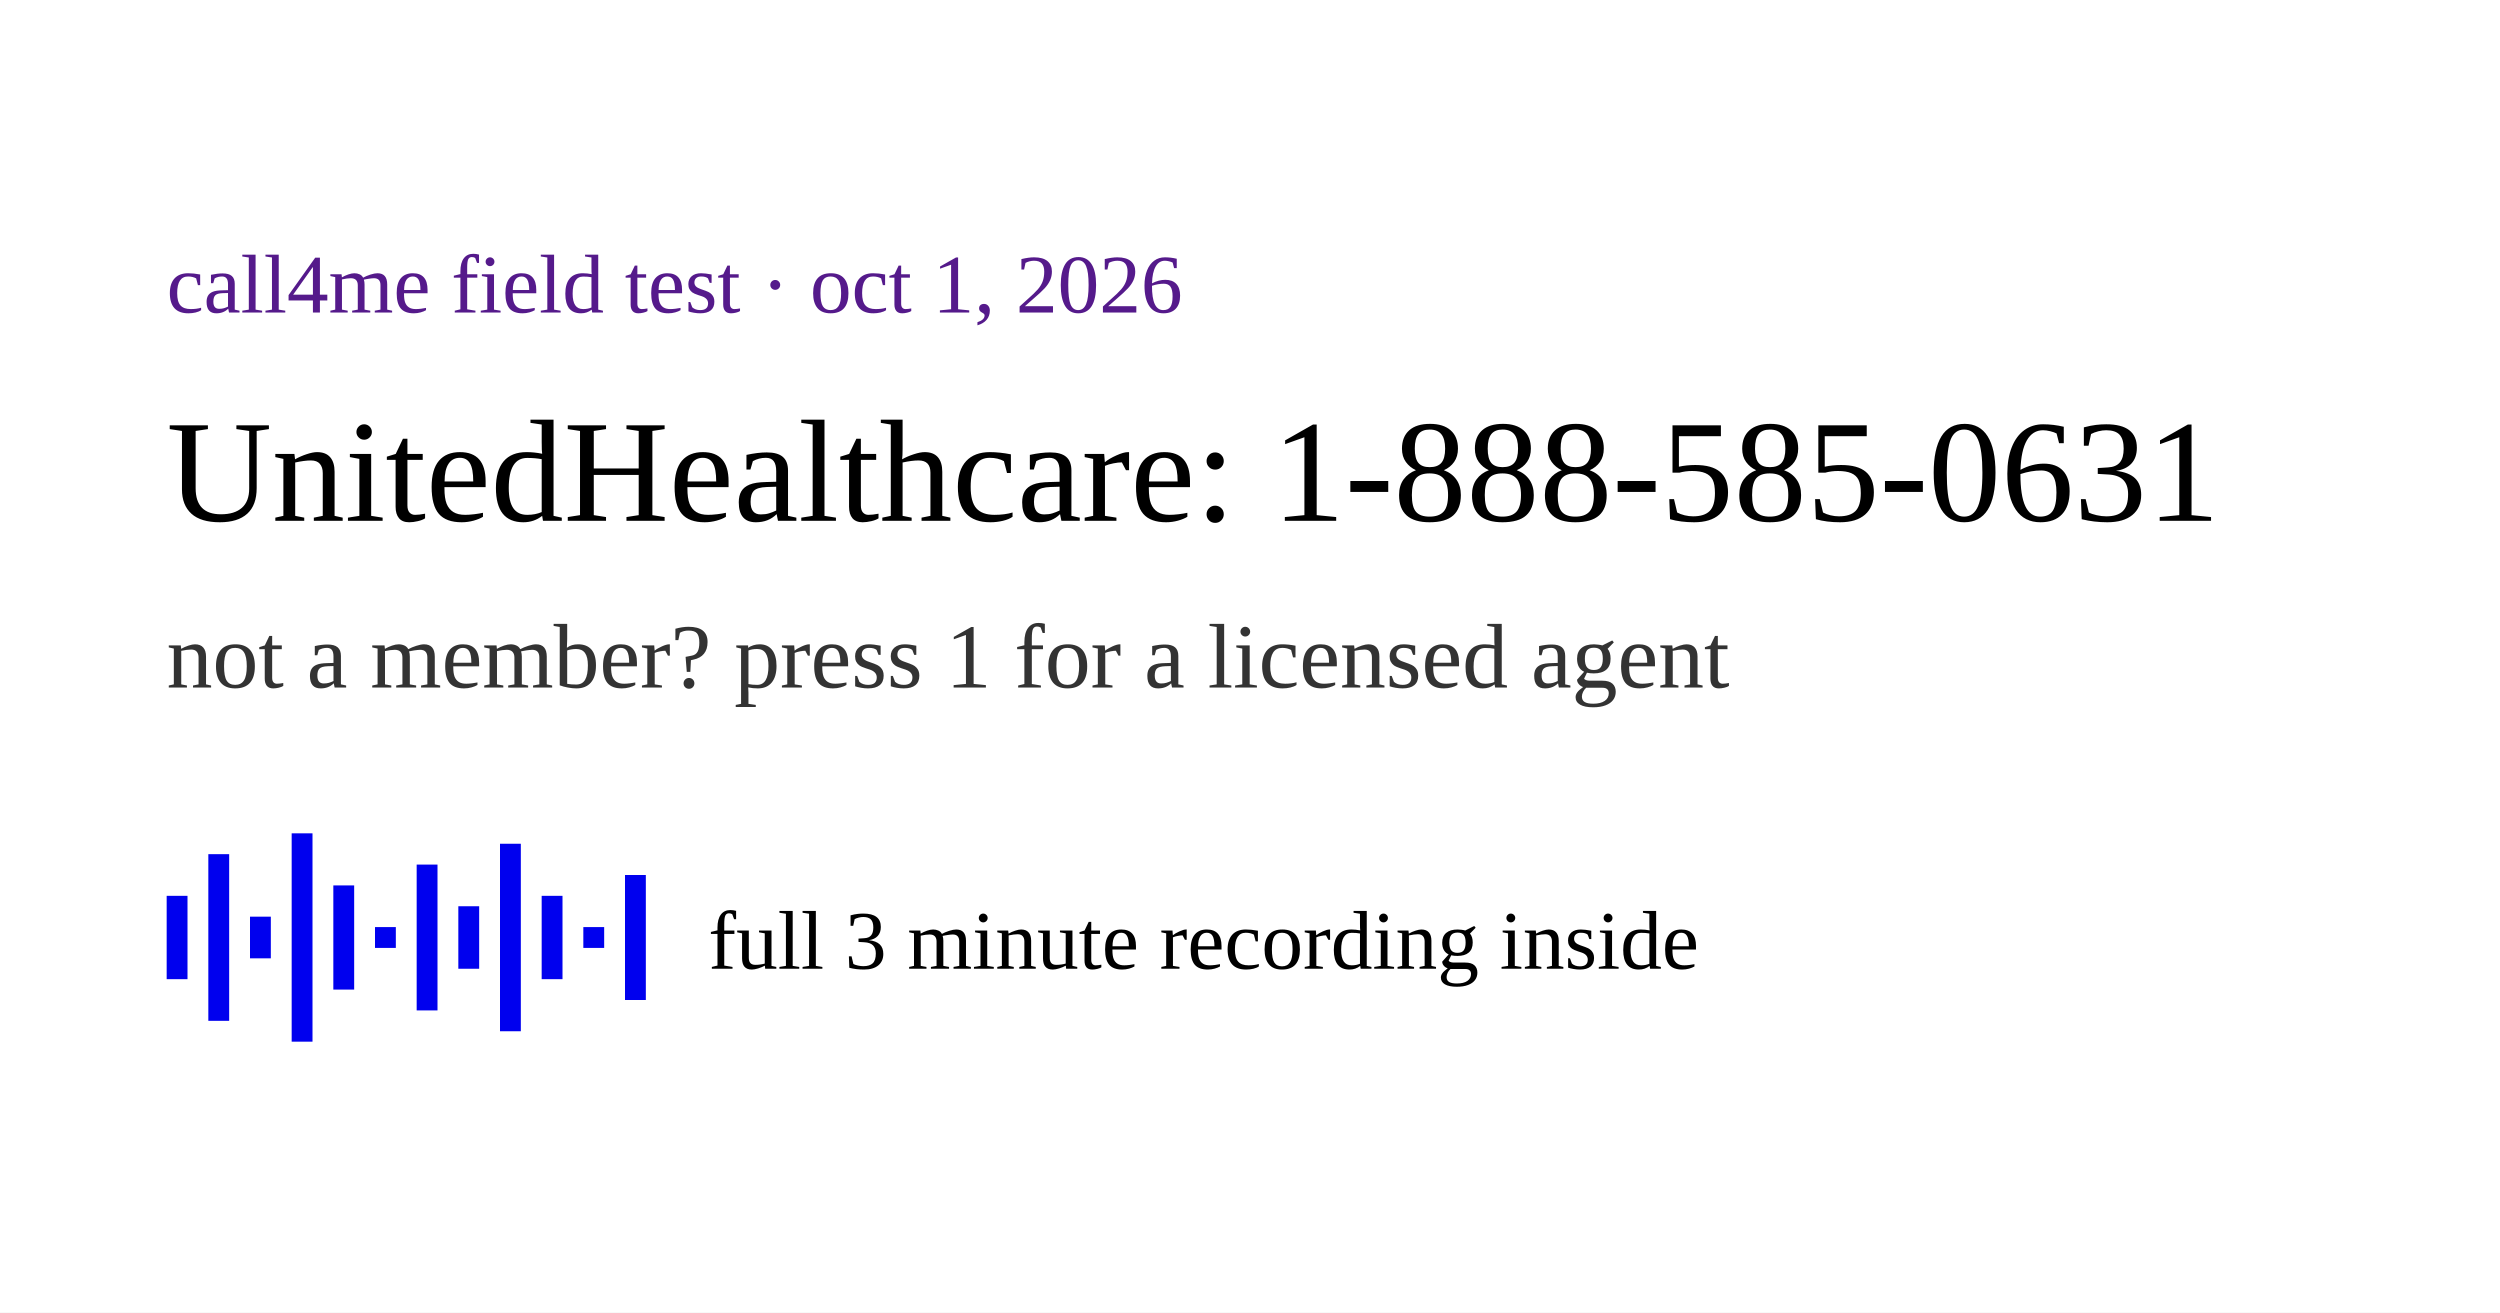
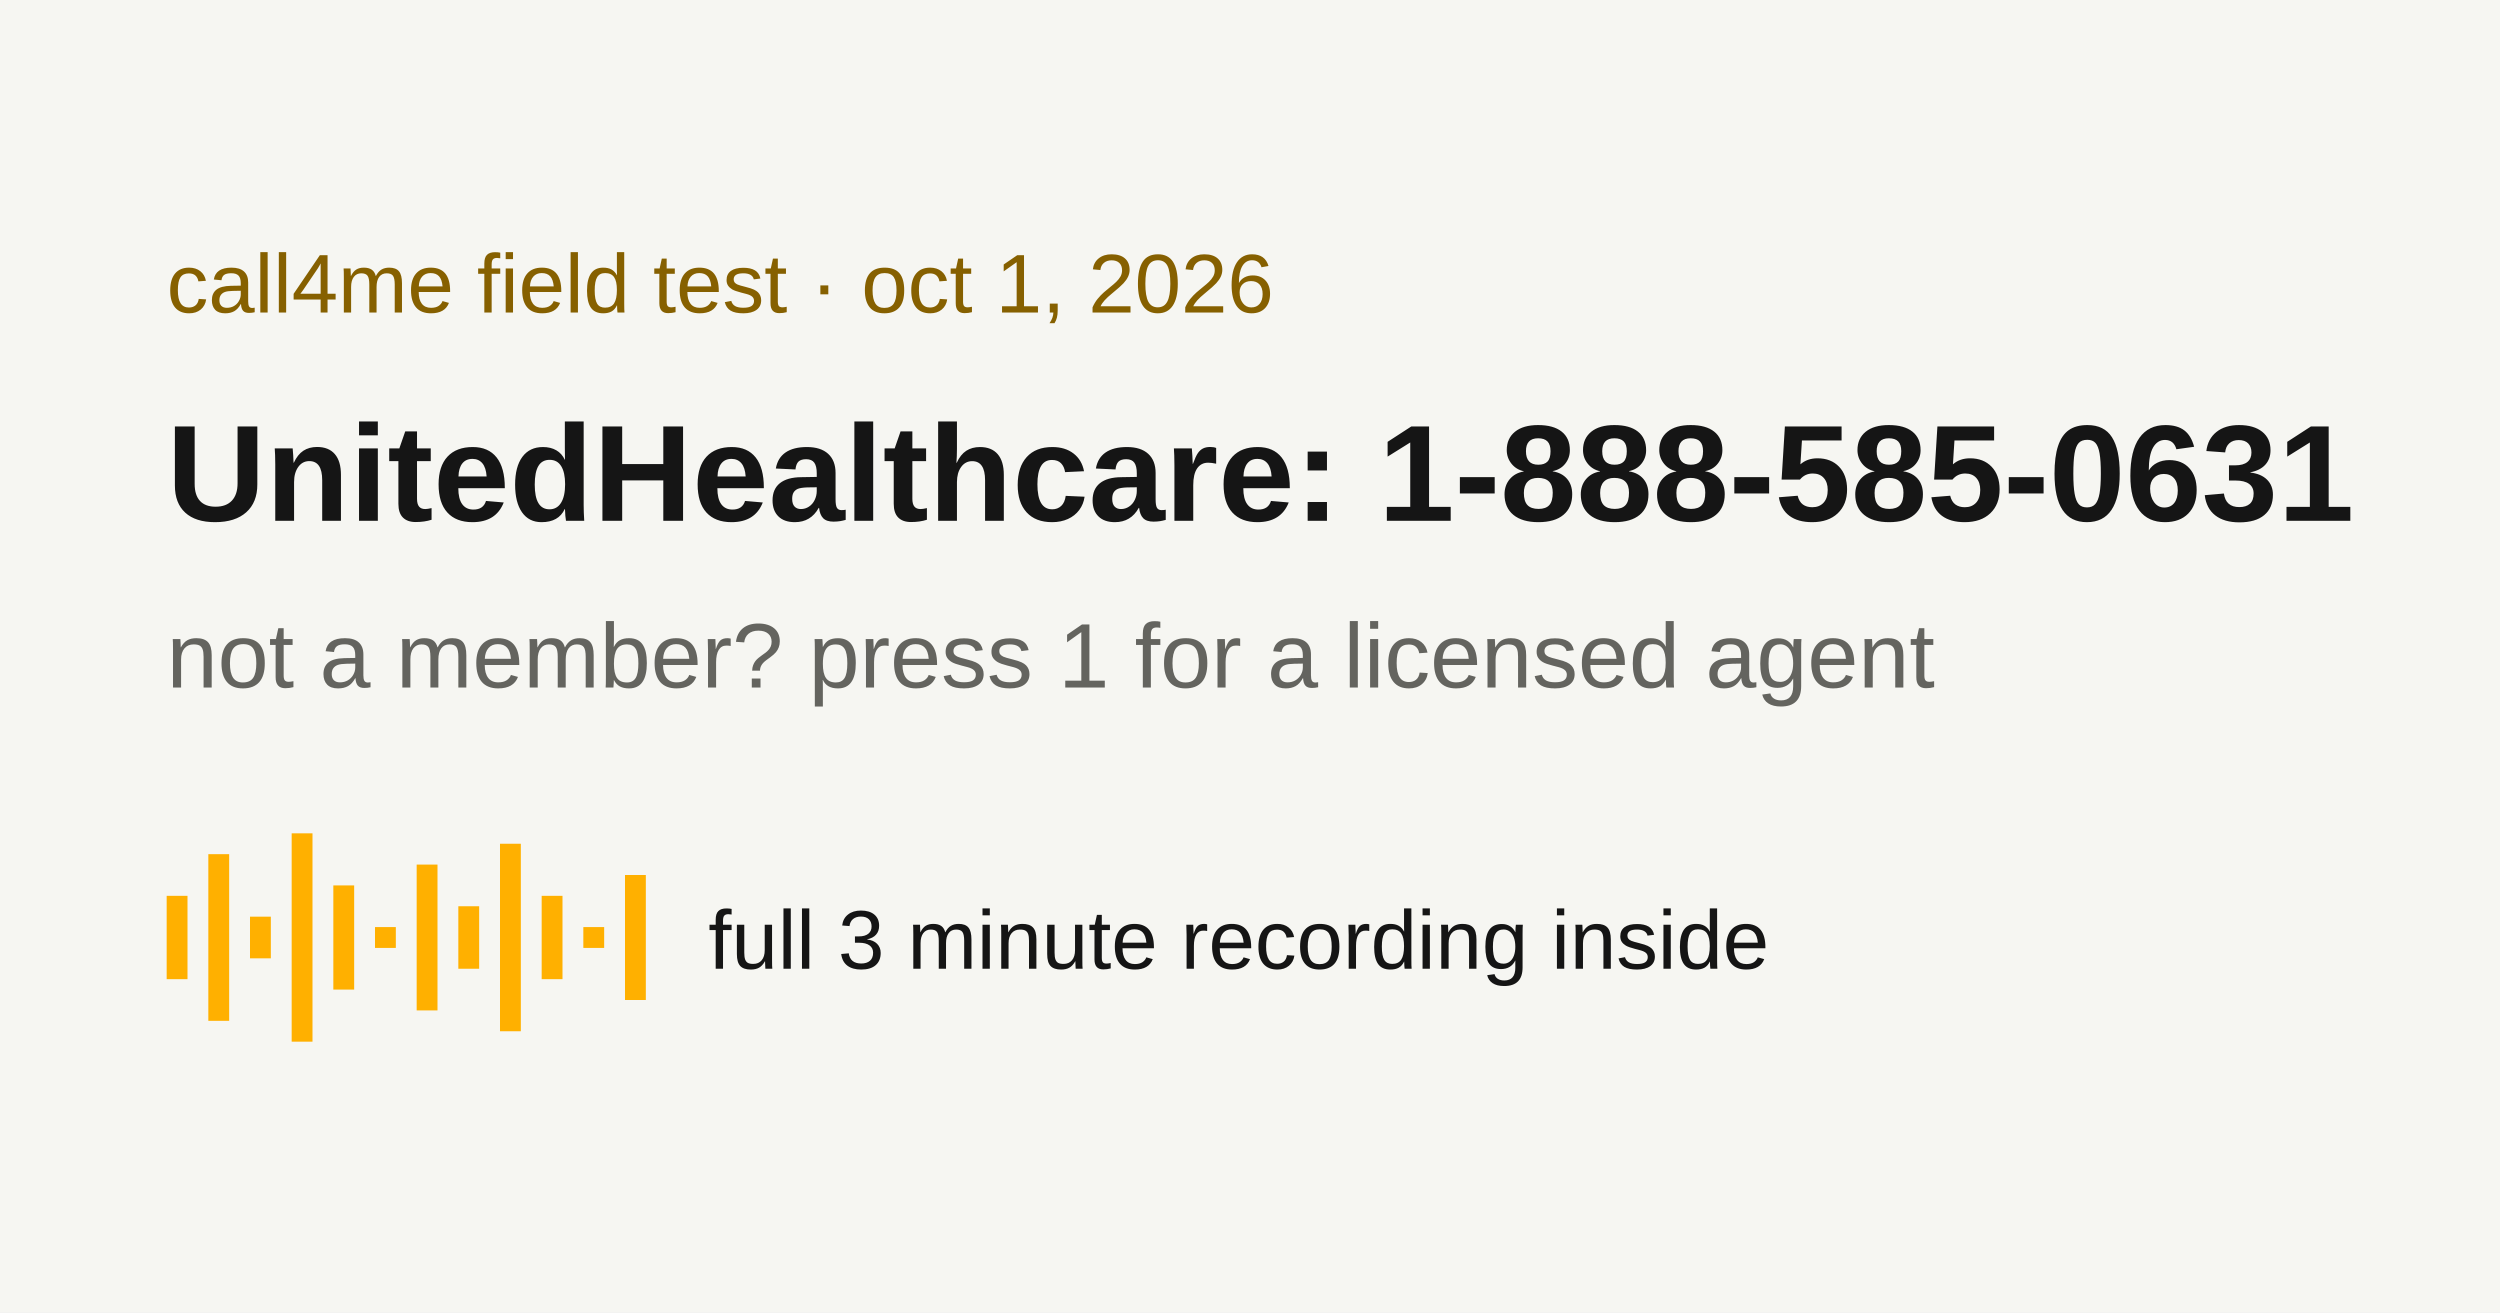
<svg xmlns="http://www.w3.org/2000/svg" width="1200" height="630" viewBox="0 0 1200 630">
-   <rect width="1200" height="630" fill="#ffffff" />
-   <text x="80" y="150" font-family="Times New Roman, Times, serif" font-size="40" fill="#551a8b">call4me field test · oct 1, 2026</text>
-   <text x="80" y="250" font-family="Times New Roman, Times, serif" font-size="70" fill="#000000">UnitedHealthcare: 1-888-585-0631</text>
-   <text x="80" y="330" font-family="Times New Roman, Times, serif" font-size="44" fill="#333333">not a member? press 1 for a licensed agent</text>
-   <g fill="#0000ee">
+   <rect width="1200" height="630" fill="#f6f6f2" />
+   <text x="80" y="150" font-family="Arial, Helvetica, sans-serif" fill="#866000" font-size="40">call4me field test · oct 1, 2026</text>
+   <text x="80" y="250" font-family="Arial, Helvetica, sans-serif" fill="#151515" font-weight="700" font-size="65.82">UnitedHealthcare: 1-888-585-0631</text>
+   <text x="80" y="330" font-family="Arial, Helvetica, sans-serif" fill="#64645f" font-size="44">not a member? press 1 for a licensed agent</text>
+   <g fill="#ffb000">
    <rect x="80" y="430" width="10" height="40" />
    <rect x="100" y="410" width="10" height="80" />
    <rect x="120" y="440" width="10" height="20" />
    <rect x="140" y="400" width="10" height="100" />
    <rect x="160" y="425" width="10" height="50" />
    <rect x="180" y="445" width="10" height="10" />
    <rect x="200" y="415" width="10" height="70" />
    <rect x="220" y="435" width="10" height="30" />
    <rect x="240" y="405" width="10" height="90" />
    <rect x="260" y="430" width="10" height="40" />
    <rect x="280" y="445" width="10" height="10" />
    <rect x="300" y="420" width="10" height="60" />
  </g>
-   <text x="340" y="465" font-family="Times New Roman, Times, serif" font-size="40" fill="#000000">full 3 minute recording inside</text>
+   <text x="340" y="465" font-family="Arial, Helvetica, sans-serif" fill="#151515" font-size="40">full 3 minute recording inside</text>
</svg>
